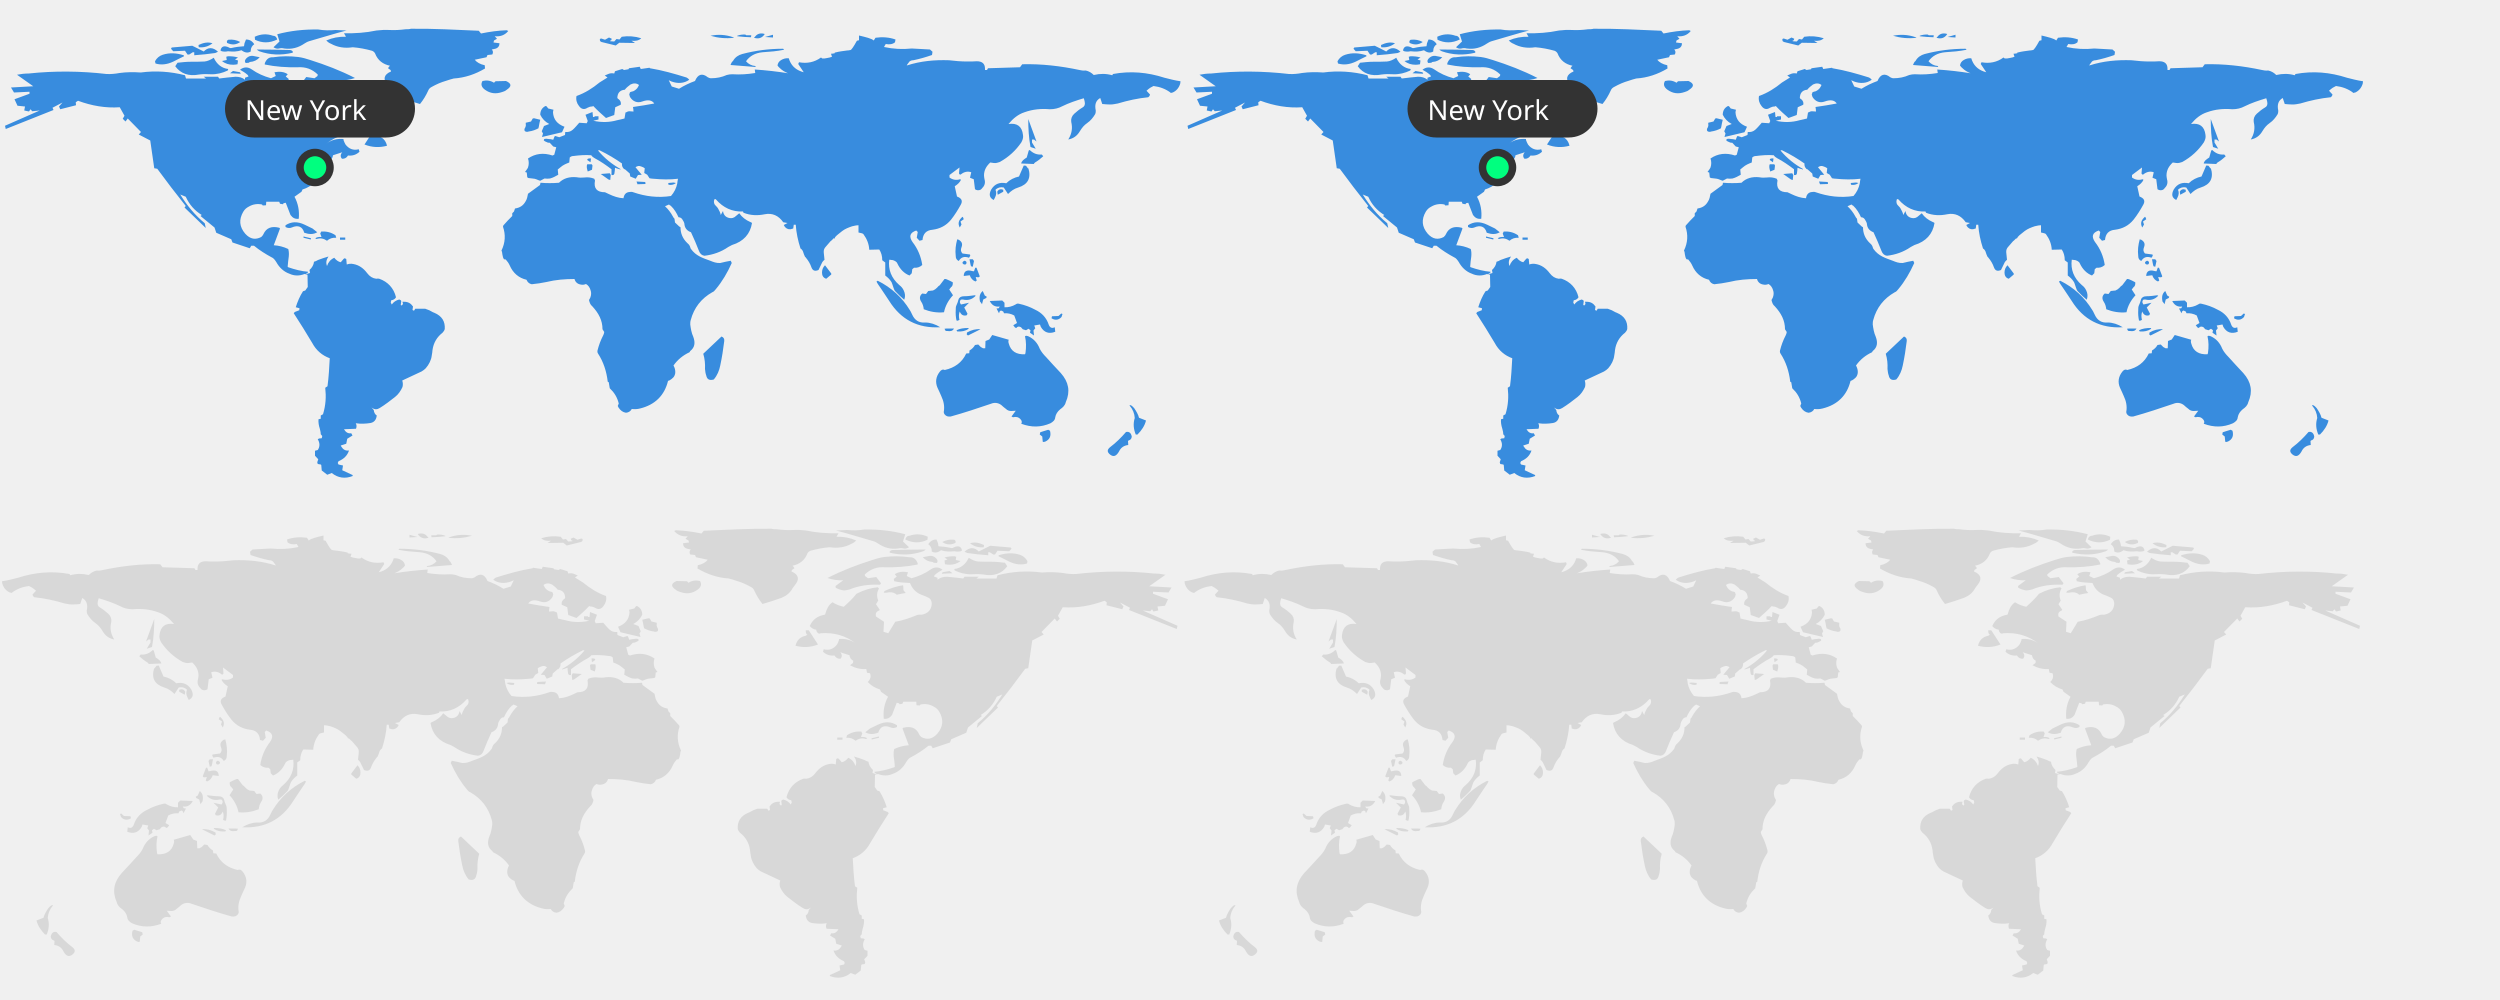
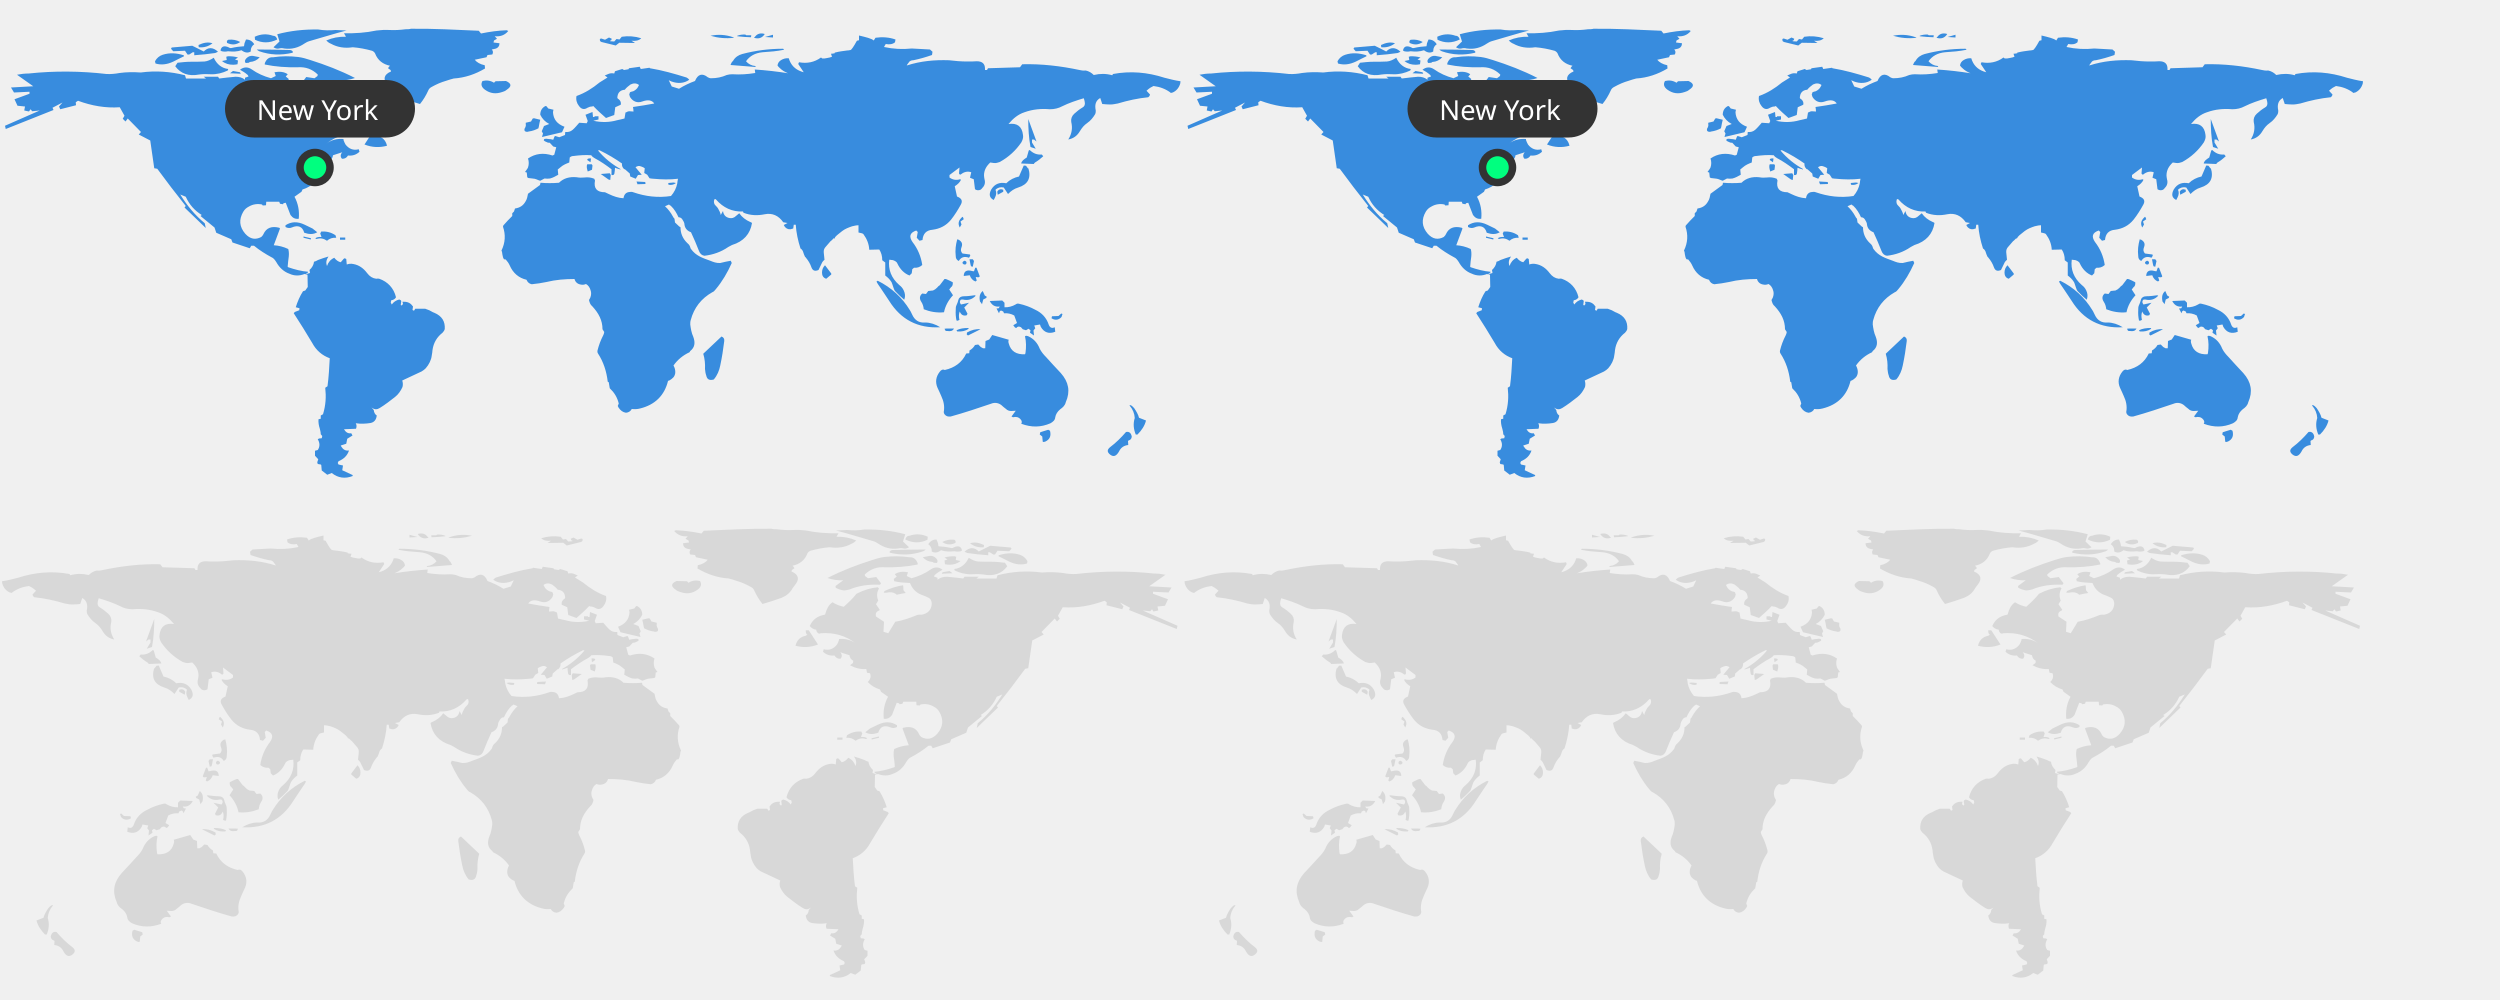
<svg xmlns="http://www.w3.org/2000/svg" xmlns:xlink="http://www.w3.org/1999/xlink" x="0" y="0" width="1000" height="400" viewBox="0 0 1000 400">
  <defs>
    <path id="continents" d="M136.4,19.7c-2.8-0.1-5.4,0.4-7.9,1.5c0.5,0.5,1.1,1,1.9,1.3c2.5,1.4,5.5,1.9,8.7,1.4c2.6,0.2,5.2,0.7,7.7,1.4c0.5,0.2,0.9,0.5,1.2,1c1.1,2.9,3.2,4.4,6,5c-0.3,0.2-0.5,0.5-0.8,1c0,0,0.1,0.1,0.2,0.1c0.2,0.2,0.5,0.4,0.7,0.5c0.2,0.2,0.3,0.4,0.3,0.7c-2.9,1.2-3.3,3.1-1.4,5.4c0.3,0.4,0.6,0.8,0.9,1.2c1,1.9,2.5,3.1,4.4,3.9c2.5,0.9,5.2,1.8,7.7,2.5c1.3-1.6,2.4-3.4,3.3-5.4c0.3-0.8,0.9-1.2,1.5-1.5c1.8-1,3.6-1.8,5.7-2.4c1-0.3,2-0.7,3-0.9c4.5-0.3,8.6-1.7,12.5-4l-0.1-1.3c-1.9-0.4-3.2-1.2-4-2.2l4.7-1l0.4-0.9l1.9-0.2c0.1-0.2,0.2-0.3,0.2-0.5c0.2-0.5,0-1.1-0.4-1.5c0.5-0.1,0.9-0.2,1.4-0.3c1.1-0.3,1.7-1.1,1.7-2.2l-2.4-0.3l0.2-0.8l1.2-0.7l-0.9-1c2.2,0.2,4-0.4,5.4-2.1l-0.6-0.3c-3.4,0.1-6.9,0.6-10.3,1.3l-0.9-1.1c-9.2-0.4-18.1-0.9-27.1-0.8c-0.7,0.2-1.5,0.2-2.2,0.2c-2.2,0.3-4.3,0.4-6.4,0.3c-1.8-0.1-3.5,0-5.2,0.2c-4.3,0.9-8.6,1.2-13,1.1L136.4,19.7zM233,68.6l-0.1,0.4l1.3,0.9l0.2-1.5C233.8,68.3,233.3,68.4,233,68.6zM196.2,37.5l-0.6,0.6c-1.4-0.9-3-1.1-4.6-0.7c-0.8,1.3-0.4,2.5,1,3.5c2.1,1.5,4.3,1.8,6.9,0.9c0.7-0.2,1.2-0.4,1.8-0.9c2.1-1.4,1.9-2.5-0.3-3.5L196.2,37.5zM242.1,77l0.2-2l-0.4-0.7l-3.6,0.3l3.1,2.2L242.1,77zM268.4,78.2l-1-0.2l-2.1,0.2l0.1,0.7C266.5,79.1,267.5,78.9,268.4,78.2zM122.1,29c-1.5-0.5-3.2-1-4.8-1.2c-3.3-0.4-6.7-0.4-10,0.1c-1.6-0.1-2.6,0.6-3.3,2.2c-0.1,0.2-0.1,0.4-0.1,0.7c4.3,0.9,8.8,1.2,13.2,1.1c3.1-0.2,5.7,0.7,8,2.9l-0.1,0.6l-1.2,0.9l-3.3-0.5l-1.9,2.5l0.4,0.6c4.3-0.2,8.4,0.3,12.2,1.9c0.8,0.2,1.4,0.3,2.2,0.4c1.2-0.2,2.3-0.5,3.3-1.1l0.1-0.7l-3.1-2.3c2.2,0.1,4.3-0.2,6.3-0.9C134.2,33.2,128.1,30.9,122.1,29zM256.1,77.8l-3.5-0.2l0.4,1.1l3.2-0.1L256.1,77.8zM148.5,58.4c0.2-0.3,0.2-0.9,0.2-1.3h-1.2l-3.7,5.7c3,1.2,6,1.3,9,0.5c-0.5-2.2-1.9-3.6-4.1-4c-0.2-0.1-0.4-0.3-0.6-0.4v-0.2C148.3,58.9,148.4,58.6,148.5,58.4zM88.9,22.2c2,0.9,3.6,0.7,5.2-0.4c-1.5-0.8-3-1.1-4.8-0.9c-0.4,0.2-0.7,0.6-0.5,1.1C88.7,22,88.8,22.1,88.9,22.2zM89.2,25.5c1.9,0.2,3.6,0.2,5.4-0.4c1.3,1,2.5,1.2,3.7,0.5v-0.3c0-1.2,0.6-2.1,1.4-2.6c-0.8-1.3-1.9-1.9-3.3-1.9l-0.6,1.5l-0.2,1.2c-1.7,0.1-3.3,0.3-5,0.7c-0.3,0.1-0.8,0-1-0.2c-1.9-0.9-3.1-0.5-3.4,1.2c0.1,0.1,0.3,0.2,0.5,0.3C87.6,25.7,88.3,25.7,89.2,25.5zM109.7,39.5l-0.1,1.6l-0.9,1.1c1.2,0.2,2.4,0.4,3.6,0.7c0.8-0.8,1.8-1,2.9-1c0.8,0.2,1.5,0.2,2.3,0.2l-0.3-0.7c-2.4-1.1-4.8-1.9-7.4-2.3L109.7,39.5zM108.9,20.8c-0.1-0.2-0.1-0.3-0.2-0.5c-0.3-0.7-0.8-1-1.5-1c-2.5-0.9-5-0.7-7.3,0.4l0.1,1.2C102.9,22.3,105.8,22.3,108.9,20.8zM91.3,30.9c0.6,0,1.1-0.1,1.7-0.2l0.2-1.5L92,28.8l1.2-0.8c-1.3-0.4-2.5-0.5-4-0.5c-0.2,0-0.4,0.2-0.7,0.2l0.2,1.3l-1.9,0.4C88.1,30.5,89.6,30.9,91.3,30.9zM115,26.1l0.2-0.3c-0.3-0.6-0.8-0.8-1.3-0.8c-4.3-0.1-8.8-0.2-13.2-0.2c0.3,0.3,0.6,0.5,1,0.7C106,27,110.4,27.2,115,26.1zM97.2,27.8c-1.3,0.9-1.5,1.8-0.9,2.4l1.2-0.1c0.2-0.1,0.3-0.2,0.4-0.3c1.7-0.1,3-0.8,4-1.9l-2-0.4C98.9,27.2,97.9,27.3,97.2,27.8zM107.4,23.9c0.6,0.4,1.3,0.7,2.2,0.5c0.7-0.2,1.3-0.2,2.1,0c3,0.4,5.6-0.3,8.1-2c0.5-0.3,1.1-0.7,1.8-0.9c5-1.4,9.9-3,15-4.3l-4.4-0.2c-2.3,0.2-4.6,0.2-6.9-0.2c-5.7-0.1-11.2,0.5-16.4,1.9l0.9,2.9L107.4,23.9zM330.5,114.8v-0.4l-2.5-3.3c-0.9,0.9-1.2,1.9-1.2,3c0,1.2,0.6,2.1,1.7,2.4L330.5,114.8zM233.1,73.6l1.7-0.7l0.2-1.7l-0.3-0.5h-1.8C232.5,71.6,232.8,72.6,233.1,73.6zM307.2,18.9l-3.2,0.9l3.2,0.2V18.9zM303.9,18.6c-1.5-0.5-3-0.2-3.9,1.1c-0.2,0.2-0.3,0.2-0.4,0.4C301.4,20.7,302.9,20.2,303.9,18.6zM280.5,155.2c0.3,1.5,1.2,2.1,3,1.6c1.4-1.6,2.2-3.6,2.6-5.6c0.7-3.3,1.2-6.5,1.6-9.8c0.1-0.9-0.3-1.5-1.1-1.8l-7.3,6.9c0.6,2,0.8,4,0.7,6.1C280.1,153.6,280.2,154.4,280.5,155.2zM209.5,57.6c1.5-0.2,2.8-0.7,3.9-1.3c0-0.2,0-0.3,0.1-0.5c0.2-1.2,0.4-2.2,0.6-2.9l-2.5-0.6l-0.5,0.1l-0.7,1.2l-2.1,0.5v0.5c0.1,0.6,0,1-0.2,1.4c-0.4,0.5-0.4,1-0.2,1.4C208.3,57.8,209,57.8,209.5,57.6zM217.7,54.6l-2.1,0.8l-0.9,2.1l0.5,0.9l-0.4,1.4l8-1.9l1-2.2c-3-1.1-4.4-3-4.6-5.7c0-0.4,0.1-0.8,0.2-1.1l-2.1-0.5l-0.7-0.9l-0.4-0.1c-1.4,0.7-2.1,1.9-2.1,3.5C214.9,52.5,216,53.7,217.7,54.6zM298.5,19.1h-2l-0.4-0.3c-1.2,0-2.2,0.1-3.2,0.5c0,0,0,0.1,0,0.2c1.9,0.2,3.9,0.4,5.5,0.4L298.5,19.1zM290.2,31l10.1,0.8l-0.2-0.4c-1.4-0.1-2.8-0.8-3.7-1.9c1.5-2.1,3.6-3.3,6.6-3.6c3-0.2,5.7-0.4,8.6-1c-0.1-0.2-0.2-0.4-0.5-0.4c-5.5,0-10.9,0.7-16.2,2.1c-1.5,0.4-2.9,1.3-3.7,2.8C290.6,29.8,290.5,30.4,290.2,31zM238.6,21.8l5.7,1.4l1.4-1.1l6.3,0.1l-1.4-0.9c1.6,0.2,3-0.1,3.9-1c-2.5-0.8-5.2-1-7.8-0.6l-0.9,1.1l-1.2-0.2l-0.9,1l-1.6-0.1l-0.1-0.2c0.2-0.1,0.2-0.1,0.5-0.2l0.2-0.6l-1.1-0.5l-1.6,0.9l-1.5-0.5l-0.4,0.1l-0.2,0.4l0.2,0.6L238.6,21.8zM291.6,20.1c-0.2-0.1-0.2-0.2-0.3-0.2c-3.2-1.1-6.2-1.2-9.1-0.6C285.2,20.2,288.4,20.5,291.6,20.1zM124.9,97.9l-1.9-1.5c-1-0.5-2.1-1-3.1-1.5c-2.9-1.4-5.4-1.3-7.7,0.2v0.7c0.9,0.5,1.8,0.5,2.5,0.2c2.5-1.1,4.3-0.4,5,2.1C121.7,98.8,123.4,98.8,124.9,97.9zM19,48.1l4-2.1l-1.4,1.6l0.5,1.1l6.3-1.6l-0.1-1.2l0.9-0.6c5.4,2,11,3,16.7,2.6l1.9,3.4l-0.7,1.2l1.1,1.1l0.9-1.2l5.3,5.4l-0.9,1l4.6,2.4l1.6,11.1l1.2,0.2c3.6,4.9,7.4,9.9,11.4,14.9L71.8,88l8.5,8.2l-0.4-1.9c-4-3.3-7.1-7.1-9.8-11.5l2.2,0.9c1.4,3.1,3.5,5.5,6.4,7.3l-0.5,0.4l5.6,4.6l0.7,2.1l6,2.6L91,102l6.9,2.3l0.6-1h1.1c2.2,1.8,4.6,3.3,7,4.6c0.8,0.3,1.3,1,1.9,1.9c1.2,2.2,3,3.9,5.3,4.7c1.9,0.9,4,0.9,6,0.1l1.2,0.3l0.1,4.9l-1,1.4l-0.9,0.3c-1.3,2-2.2,4.2-2.9,6.4l1.5,0.4l-0.1,0.8l-1.8,0.7l-0.4,0.5c2.5,3.9,5,7.8,7.4,11.9c1.6,3,4,5,7,6.1c-0.2,3.7-0.4,7.5-0.9,11.2l-0.9,0.6c0.4,3.6,0.2,7-0.9,10.6l-0.9,0.5v1.3l-0.9,0.2c-0.1,1.2,0.1,2.5,0.5,3.7c0.2,0.8,0.4,1.5,0.4,2.3l0.6,0.7l-0.2,0.9l-1.1,0.1l-0.5,0.3c0.9,1.5,0.9,3,0,4.3l-1.1,0.3v2l1.3,1.4l-0.4,1.2l0.2,0.7l1.2,0.2l0.2,0.2l0.2,2.2l2.2,1.7l1.8-0.7c2.5,2,5.3,2.4,8.4,1.2L139,195l-4.1-1.9l0.3-1.9l-1.8-0.4l-0.3-0.6l0.3-0.7c2.1-0.9,3.5-2.2,4.2-4.3c-1.4,0.2-2.4-0.4-3.1-1.6c-0.1-0.1-0.1-0.2-0.2-0.4l2.2-0.7l0.4-2l2.1-1.3l-0.5-0.9c-1.3,0.2-2.2-0.4-2.9-1.6l4.8-0.2c0.3-0.8,0.3-1.5-0.1-2.2c2.1,0.3,4,0.2,5.9-0.1c1.5-0.3,2.3-1.3,2.5-3c-0.8-0.5-1.1-1.3-1.2-2.2l-0.9-1c1.2,0.9,2.2,0.9,3.3,0.2c2.1-1.3,4.2-2.9,6.1-4.4c1.4-1.1,2.3-2.5,3-4c0.2-0.9,0.2-1.6-0.1-2.6c2.5-1.2,5.1-2.4,7.7-3.6c0.7-0.4,1.2-0.8,1.7-1.3c1.3-1.5,2.2-3.3,2.4-5.1c0.2-0.8,0.2-1.5,0.3-2.2c0.4-2.9,1.8-5.2,4-6.9c0.4-0.4,0.8-1,0.9-1.5c0.2-3-1.1-5.2-4.2-6.5c-0.7-0.2-1.3-0.7-2-1l-1.6-0.6h-4l-0.5,0.8l-0.6-0.3l0.2-1.4c-0.9-1.3-2-1.9-3.6-1.9H159l0.2,0.9l-0.5,0.6l-0.4-0.2l0.2-1.6l-0.2-0.3l-0.6-0.3c-1.2,0.3-2.2,0.9-3,2l-0.4-0.8l0.2-0.9c0.9-0.1,1.5-0.5,1.9-1.2c-0.9-3.7-3.3-6.2-6.7-7.4c-0.3-0.1-0.8-0.1-1.2,0c-1.5-0.2-2.6-0.9-3.6-2.2c-1.5-2-3.3-3.3-5.6-3.7c-0.9-0.2-1.8-0.1-2.6,0.2l-0.2-2.2l-0.6-0.3l-0.4,0.2l-1.2,1.4c-1-0.2-1.9-0.9-2.6-1.8c-1.5,0.7-2.4,1.8-2.9,3.3c-0.5-1.3-0.3-2.5,0.6-3.8c-1.4,0.4-2.9,0.9-4.2,1.4c-0.5,0.3-1.1,0.6-1.6,0.7c-0.1,1.2-0.8,2.4-1.8,3.3l0.2,1.2l-2,0.6l1.1-0.7l0.1-0.4c-2.6-0.2-5.3-0.9-7.9-1.8c-0.2-0.1-0.3-0.3-0.2-0.6c0.1-1.2,0.2-2.3,0.4-3.6c0.1-1,0.1-2.1-0.2-3.1c-1.9-0.9-3.9-1.4-5.8-1.5l2.5-6.7l-0.3-0.3c-3.1-0.8-5.2,0.1-6.3,2.5c-0.2,0.5-0.6,0.9-0.9,1.2c-2.3,1.2-4.4,0.9-6.4-1.3c-2.4-2.8-2.6-5.7-0.8-8.8c0.6-1,1.3-1.6,2.3-2.1c1.5-0.9,3.4-1.2,5.2-0.8l0.3,0.4l1.3-0.1l0.1-1.4h5.2l0.3,0.8l1.2,0.2l0.2-0.4l0.9-0.2c0.7,1.6,1.2,3.3,1.9,4.9c0.9,1.2,1.9,1.7,3.3,1.5c0.3-3.1-0.2-6-1.7-8.8l2.8-2l0.4-0.9c1.9-0.6,3.5-1.5,4.9-3c-1.1-1.1-1.4-2.2-0.9-3.5l1.2-0.2l0.3-1.5c2.3,0.2,4.5-0.4,6.5-1.5l-1.2-0.9l-0.1-0.9c0.9-0.5,1.4-1.2,1.5-2.2l3.7-1.2c-0.8,0.9-0.8,1.9-0.1,2.6c1,0.1,1.9-0.4,2.4-1.3c1.8,0.2,3.3-0.3,4.6-1.5l-0.3-1c-2.2,0.6-4-0.2-5.3-1.9c-0.3-0.6-0.6-1.1-0.8-1.8v-0.4c-2.5-0.2-4.8,0.3-6.9,1.9c4.2-3.3,9-4.6,14.3-4.2c0.2,0.2,0.5,0.2,0.8,0.1c0.5-0.3,0.9-0.9,0.9-1.5c1.2-0.2,2-0.7,2.6-1.5c-1.1-2.5-3-4-5.9-4.5c-0.2,0-0.2-0.1-0.3-0.3c-0.6-2.1-1.3-3.6-2.9-4.7c-1.4,0.9-3,1.5-4.5,1.8c-1.9-1.7-3.6-3.3-5.1-5.2c-2.9-1.5-5.6-2.3-8.5-2.6l-0.5,0.5c0.9,1.5,1,3.2,0.3,4.8l0.9,1.5l-1.5,2.2l0.2,0.3c1.2,0.4,1.6,1.2,1.3,2.4l-3.2,2.1l0.2,4l-1.9,0.6l-2.8-4.6c-3-0.5-5.8-1.5-8.5-2.6c-0.5-0.2-1.2-0.3-1.9-0.2c-2.6-0.4-4-1.9-4.2-4.3c0-1.2,0.4-2.1,1.5-2.6c0.9-0.4,1.9-0.9,2.9-1.2c2.1-0.9,3.5-2.5,4.3-4.6c2.1-0.1,4.2-0.2,6.3-0.7l0.2-0.9l-1.2-1l0.8-0.9c-1.4-1-3.3-1.2-5.3-0.8l0.5,1.5l-1.9,0.9c-2.9-0.8-5.4-1.9-7.8-3.6c-1.5-1-3.1-1-4.6,0.2c1.1,0.6,2.1,1.2,3.1,2.1c0.1,0.2,0.2,0.3,0.3,0.6L96,36.1v0.8c-1.1-0.9-2.3-1.2-3.8-1.2c-2.2,0.2-4.3,0.4-6.5,0.7l-0.5-0.7h-5.7l0.9,0.7h-8L72,35.1c-5.8-1.5-11.8-1.9-17.7-1.1c-2.8-0.2-5.6-0.2-8.5,0.2c-1.6,0.3-3.4,0.5-5.2,0.4c-10.3-1.2-20.8-1.3-31.1-0.2c-1.6,0-3.3,0.2-4.7,0.5l6.5,4.6l-8.9,0.5l1.2,2l6.2-0.3v0.8l-6,2.2L5,47.3L8,47.6l-0.3,1.6l1.9,0.4l0.6-0.9l0.7,0.8l3-0.3L0,55.3l0.3,1.3l19.1-7.6L19,48.1zM67.4,29.6c1.3-0.7,2.8-1.4,4.2-2.1l-0.1-0.4c-2.9-0.9-5.6-1.1-8.4-0.2c-1.3,0.4-2.4,1.3-3.1,2.6l0.2,0.9C62.5,31.1,64.9,30.8,67.4,29.6zM83,22.3C83.2,22.3,83.2,22.3,83,22.3c-1.9-0.6-3.7-0.2-5.6,0.7l0.1,0.9C79.5,24.1,81.4,23.6,83,22.3zM79.8,29.6c-1.9,0.1-3.5,0.1-5.4,0.1c-1.9,0-3.6,0.2-5.4,0.4l-0.9,1.4c2.2,3,5.4,4.1,9.6,3.3c1.5-0.2,3.1-0.2,4.6-0.1c2.4,0.1,4.7-0.5,6.8-1.5l0.2-0.6c-2.6-0.3-4.6-1.9-5.8-4.5C82.3,28.9,81,29.5,79.8,29.6zM94,33.9l-2.8-0.5l-1.2,0.9l4.3,0.2L94,33.9zM72,25.3l1,1.5h0.7l1.4-0.9h0.6v1.2c2.9-0.2,5.7-0.5,8.4-0.9c0.4-0.2,0.7-0.3,1.1-0.5c-2-1.9-4-1.9-5.7-0.1c-1.5-0.8-3-1.5-4.6-2.3L66.7,24l-0.3,0.5l0.9,1L72,25.3zM134,100.9h2.1V100H134V100.9zM119.4,100.1l2.9,0.7l0.1-0.5l-3-0.7V100.1zM128.8,101.3c1-0.9,2.2-1.3,3.7-1.2l-0.3-1c-1.8-1.2-3.6-1.6-5.7-1.5l-0.4,0.8l0.5,1.4c-1.1-0.1-1.9,0.1-2.5,0.5l0.5,0.3C126.2,100.1,127.5,100.4,128.8,101.3zM417.3,176.9c-1.1,0.3-2.2,0.7-3.2,1l-0.2,0.9l1,0.8l0.2,2.1l0.4,0.1c0.2-0.1,0.5-0.1,0.7-0.2c1.8-0.9,2.3-2.3,1.8-4.3L417.3,176.9zM399.3,80.9c-1-0.4-1.9-0.2-2.4,0.8l0.2,1.2l2.2-1.2V80.9zM422.6,131.8l0.4-1.2l-0.5-0.2l-1.1,1l-2.6,0.1l-0.2,0.8C420,133.2,421.4,133.1,422.6,131.8zM411.6,60.8l1,0.8l-3.3-9c0,3.7,0.2,7.5,0.9,11.2l2.1,0.7l-1.5-2.5v-1.2L411.6,60.8zM417.5,134.9c-0.9-2.8-2.8-4.8-5.4-6c-2-1.1-4.2-1.9-6.5-2.4c-0.4-0.1-0.9-0.1-1.2,0.2c-1.5,0.9-3.2,1.3-4.6,1.2v-1.8l-0.9-0.9l-5,0.2c0.8,1.6,2.1,2.5,4,2.2l-0.4,0.7l-0.9,0.1l1,1.9l0.3-0.8l0.5-0.3l0.9,0.4l0.3,0.7c1.4-0.1,2.9,0.2,4.1,0.9l1.1,3l-1.5,0.9l0.7,0.9l0.5,0.2c0.5-0.7,1.2-0.7,1.9-0.3c0.2,0.2,0.4,0.4,0.7,0.8l1.3,0.4l1-0.6l0.8,0.6l-0.2,1l1.6,1.1l-0.2-2l0.7-0.9l-0.4-1.1l2.3-0.4c0.1,0.2,0.2,0.5,0.3,0.9c1.3,2.3,3.3,3,5.8,2l-0.2-1.8C418.9,136.4,418,136.2,417.5,134.9zM400.5,78.3c-2.6-0.5-4.6,0.2-6,2.5c-1,1.9-0.8,3.3,1,4.2c0.2-0.3,0.3-0.7,0.5-1c0.5-1,0.7-2,0.2-3.1c0.9-0.9,2.1-1.2,3.3-0.9l1.7,2.6c1.2-1.2,2.4-2.1,4.1-2.6c3.8-1.2,5.3-3.7,4-7.9v0.4l-0.9-1.2l-0.9-0.1l-1.9,4.4C403.7,76,401.9,76.9,400.5,78.3zM451.7,168.3c-0.9-1-1.4-1.4-1.9-1.2c0,0.1,0.1,0.2,0.1,0.2c1.2,1.4,1.9,3.1,2,4.9c-0.7,2.2-0.5,4.4,0.4,6.6h0.7c1.6-1.6,2.9-3.5,3.4-5.6l-2.8-1.1C453.3,170.8,452.5,169.5,451.7,168.3zM470.2,37.5c-2.2-0.3-4.4-0.9-6.4-1.4c-6.8-2.2-13.6-2.8-20.6-1.5l-0.3,0.5c-2.5-0.7-4.8-0.7-7.4-0.1c-0.9-0.9-1.9-1.5-3.2-1.8c-0.9,0.1-1.8,0-2.5-0.2c-7.5-1.6-15.2-2.5-22.9-2.3l-0.9,1.2l-12.8,0.4l-0.4,0.7h-0.8v-0.5c0-2-1.1-3-3.3-3c-1.2,0.1-2.5,0.1-3.7,0.1c-2.5,0-5-0.2-7.4-0.5c-5.7-0.2-11.4,0.3-16.9,2.1c0.1-0.2,0.2-0.5,0.5-0.8c0.2-0.3,0.4-0.5,0.6-0.8c0.5-0.4,1-0.5,1.5-0.5c2.5-0.5,4.9-1.2,7.5-2.1l0.2-1.3l-1-0.9c-2.4-0.2-4.8-0.2-7.3-0.4c-3.7,0.4-7.4,0.2-11.1-0.6l0.7-1.2c1.5,0.3,2.8,0.1,3.7-0.7l0.2-1.1c-2.5-0.9-5.3-1.1-8-0.7l-0.7,1.1c-0.8-0.8-3.4-1.4-5.9-2v1.9c-0.6,0.1-0.9,0.2-0.9,0.3c-1.3,2.4-2.2,3.6-2.5,3.6c-0.5,0.1-0.9,0.2-1.4,0.2c-1.5,0.2-3.2,0.4-4.7,0.8c-0.1,0-0.2,0-0.2,0v0.3c-0.6,0.1-1,0.2-1.5,0.2l0.4,1.2c-0.5,0.2-1.2,0.4-1.9,0.5c-0.7,0.2-1.3,0.2-2,0.2l-0.5-0.4c-2.6,1.9-5.6,2.5-8.8,1.9l-0.3,0.7l2.2,3.3c-0.3-0.1-0.7-0.2-1-0.3c-2.5-0.9-4.2-2.6-5-5.3c-1.1-0.1-2.2,0.2-3,0.7c-0.9,0.5-1.4,1.3-1.5,2.2c0.3,0.4,0.6,0.8,0.9,1c1,1,2.1,1.6,3.3,2.1c-4.3-0.7-8.8-1.2-13.3-1.5l0.2,1.4c-3.1,0.5-6,0.7-9.2,0.5c-0.8,0-1.4,0.1-2.2,0.3c-2,0.9-4.1,1.3-6.3,1.3c-0.5,0-0.9-0.2-1.3-0.4c-2.2-1.8-4-1.2-5.1,1.5c-2.2,0.8-4.3,1.8-6.4,3.1l-2.9-0.9l-1.2-2.5c0.4,0.2,0.8,0.3,1.1,0.5c2.5,0.9,5,0.8,7.1-0.7c-0.3-0.4-0.7-0.7-1.1-0.9c-4.8-1.5-9.7-2.9-14.6-3.7l-0.2-0.2l-3.5,0.5l-0.4-0.9l-4.3,0.6l-0.2,0.4l-1.8,0.3l-0.7-0.4l-2.9,0.9l-0.3,0.9c-0.9-0.2-1.8-0.1-2.4,0.2c-0.4,0.2-1,0.4-1.4,0.6l1.1,0.8l-3.2,2c-2.8,2.3-5.8,4.2-9.2,5.4c-0.3,1.5,0.1,2.9,1,4c1,1.4,2.2,1.5,3.4,0.7c0.6-0.3,1.1-0.5,1.9-0.5c0.2-0.2,0.6-0.2,0.6,0c1.5,1.6,3.3,3.2,4.9,4.6l3.3-1.2l0.4-3.1l2.2-1c0.2-0.9-0.1-1.6-0.8-2.2c-0.5-0.2-0.7-0.6-0.5-1.2c0.2-1.5,1.2-2.5,2.9-2.6c0.7-0.9,1.5-1.5,2.3-2.1c1.2-0.6,2.4-0.6,3.4,0.2c-0.1,0.2-0.2,0.4-0.3,0.6c-0.4,0.9-1.2,1.5-2,1.9c-0.5,0.1-0.9,0.2-1.3,0.4l-0.3,0.9c0.1,0.4,0.2,0.8,0.3,1c1.2,1.9,3,2.5,4.9,1.8c2.2-0.8,3.9-0.6,4.8,0.8c-2.8,0.5-5.5,1-8.5,1.4c0.1,0.6,0.2,1.3,0.2,1.9c0-0.1,0-0.1-0.2-0.1c-0.5,0-1-0.1-1.5-0.1c-0.3,0-0.5,0.1-0.8,0.2c-0.2,0.2-0.5,0.2-0.7,0.3l-0.4,2.4c-0.9,0.2-1.9,0.5-3,0.7c-3.2,0.9-6.3,0.9-9.5,0.2l2.1-0.5v-1.3h-1.4c-0.1,0-0.2,0-0.2,0.1c0,0.1,0,0.2-0.1,0.2h-0.3c0,0-0.1,0-0.2,0c-0.1-0.8-0.1-1.3-0.2-2l-2.8,1.1l0.9,2.5l-0.4,0.9l-3-0.2c-0.9,1-1.6,1.9-2.6,2.8c-0.9,0.8-1.9,1-3,0.9L224,59l-2.3,0.9l-1.6-0.5l-0.3,0.2l-0.5,1.3c-0.8-0.2-1.4-0.3-1.9-0.3c-0.3,0-0.5-0.1-0.8-0.1c-0.3,0-0.5,0-0.9,0.1l-0.2,0.5c0.1,0.2,0.2,0.2,0.3,0.3c0.2,0.2,0.6,0.3,0.8,0.4c0.2,0.1,0.2,0.1,0.4,0.2c0.3,0.1,0.6,0.1,0.9,0.1l1.4,1.5l1.2,0.3l-0.8,3l-0.7,0.3c-3.6-1.2-6.9-0.8-9.8,1.2c0.4,1.2,0.4,2.4,0,3.6c-0.2,0.5-0.8,1.2-1.2,1.8l0.7,0.2l0.2,1.9l0.4,0.3c0.9,0.1,1.6,0.2,2.5,0.3c0.9,0.2,1.5,0.6,2.3,0.8l1.7-0.9c0.7,0.1,1.4,0.1,2.2,0c1.2-0.3,2.2-0.9,3.3-1.5l-0.2-2.1c0.3-0.2,0.7-0.6,1.1-0.9c1-0.9,2.2-1.4,3.5-1.9l0.2-2c0.4-0.4,0.9-0.6,1.5-0.6c2.3-0.3,4.8-0.5,7.1-0.3c0.4,0.6,0.9,0.9,1.4,1.2c2.3,1.2,4.6,2.8,6.7,4.4V75c0.8,0.2,1.2-0.2,1.2-0.9c0.1-0.8,0.2-1.3,0.2-2c0.8,0.3,1.4,0.5,2.2,0.7v-0.2c-3.4-1.9-6.4-4.3-9-7.4c0.3-0.1,0.6-0.2,0.8,0c3.1,1.5,6.1,3.3,8.8,5.2c-0.1,0.8,0.1,1.5,0.8,2.2c0.1,0.1,0.2,0.1,0.4,0.1c0,0.1,0.2,0.2,0.2,0.2l1.7,1.5l0.2,1.2l2.2,0.9l0.9-1.5l1.5-0.1l-2.5-3c0.7-0.5,1.4-0.7,2.3-0.3c0.6,0.2,1,0.4,1.4,0.7l-0.2,1.9l1.2,0.7l0.9,1.4c0.5,0.1,1.1,0.2,1.6,0.2c3.2,0.3,6.5,0.4,9.8,0c-0.2,0.7-0.2,1.3-0.3,1.9c-0.4,1.9-1.2,3.5-2.5,5c-5.2,0.8-10.2,0.2-15.1-1.5c-0.5-0.2-1-0.2-1.5-0.1c-1.4,0.1-2.2,1-2.4,2.5c-2.1-0.1-4-0.8-5.7-1.6c-0.6-0.3-1.1-0.5-1.7-0.8c-3.3,0-4.6-1.6-4-4.7l-0.3-0.7c-1.2-0.5-2.5-0.7-4-0.5c-1,0.1-1.9,0.1-3-0.1c-2.9-0.3-5.3,0.4-7.1,2.2c-2.4,0.2-5,0.2-7.4,0l-0.2,0.9l-4.8,3.5c-0.2,1.1-0.4,2.2-1,3.1c-0.9,1.6-2.2,2.5-4.2,2.8l-0.4,1.2l-0.7,0.7v1.1c-1.2,1.2-2.4,2.4-3.5,3.7c-0.1,0.2-0.2,0.2-0.2,0.6c1.1,3.2,0.9,6.4-0.6,9.5c0,0.2,0.1,0.3,0.2,0.5c0.1,0.8,0.2,1.5,0.4,2.2c0.1,0.3,0.2,0.5,0.4,0.8l0.7,0.1c0.7,0.8,1.2,1.5,1.6,2.4c1.3,3,3.6,5,6.7,5.7c0.4,1,1.1,1.6,2.1,1.8c2-0.2,4-0.5,5.9-0.9c3.6-0.9,7.4-1.2,11.2-1.2c0.3,1.2,1.2,2,2.4,2.2c0.8,0.2,1.5,0.1,2.2-0.2c0.9,0.5,1.5,1.4,1.8,2.4c0.4,1,0.3,2.1-0.1,3.1l-0.5,0.9c0.2,0.9,0.5,1.9,1.3,2.5c2.6,2.8,4.1,5.7,4.1,9.2l0.7,1.1c-0.1,0.5-0.2,1-0.4,1.3c-1.1,2.1-1.8,4.1-2.3,6.1c-0.1,0.5,0,0.9,0.2,1.2c2.2,3.4,3.4,7.1,3.9,11.3l0.4,0.2l0.4,2.4c1.8,1.7,3,3.6,3.6,6.1l-0.4,1c0.1,0.2,0.2,0.3,0.3,0.6c0.8,1.2,1.7,1.9,3,2.1c1.1-0.1,1.9-0.7,2.3-1.5c1.1,0.1,2.2,0.1,3.3-0.2c6.1-1.5,9.8-5.3,11.2-11c0.2-0.2,0.4-0.2,0.5-0.2c0.6-0.3,1.1-0.7,1.6-1.2c0.4-0.4,0.7-1.1,0.8-1.8c0.1-1.1-0.2-2.1-0.7-3c1.6-2.3,3.8-4.1,6.4-5.3l0.3-0.5c1.8-1.4,2.1-3.3,1.2-5.7c-0.7-1.5-1-3.3-1.2-4.9c0-0.6,0-1.2,0.2-1.8c1.3-4.9,4.2-8.6,8.6-11.1c0.6-0.2,1-0.7,1.4-1.2c2.6-3.1,4.7-6.7,6.4-10.5l-0.4-0.9c-1.4,0.2-2.9,0.6-4.2,0.9c-1.5,0.1-2.8-0.4-4-0.9c-3-1.1-5.7-1.9-7.7-4.7c-0.2-0.2-0.2-0.4-0.3-0.7c-0.2-0.7-0.6-1.2-1.1-1.6c-1.9-1.8-2.8-3.9-2.8-6.4c-0.2-0.1-0.4-0.2-0.5-0.3l-1.7-1.6l-0.2-1.5c-0.3-0.3-0.6-0.7-0.7-1c-0.8-1.5-1.9-2.9-3.1-4l1.6-0.7c0.2,0.2,0.4,0.4,0.7,0.5c1.4,1.3,2.4,3,3.1,4.6c0.5,0,1.1,0.2,1.5,0.8c0.4,0.7,0.9,1.3,0.9,2.2c0.2,1.5,1.2,2.5,2.6,3c1.2,2.5,2.2,5,3.2,7.5c0.4,1.1,1.2,1.8,2.2,1.9c3.4-0.4,6.6-1.5,9.5-3.5c0.5-0.3,0.9-0.5,1.5-0.8c4.6-1.4,7.3-4.4,8-8.8c-0.2-0.2-0.4-0.3-0.7-0.4c-1.8-0.8-3.3-1.9-4.4-3.5c-0.4,0.3-0.9,0.7-1.2,1c-0.9,0.9-1.8,1.1-2.8,0.9c-1.4-0.3-2.3-1.2-2.5-2.8l-0.9,1.6c-0.1-0.5-0.2-0.9-0.4-1.3c-0.4-0.9-0.9-1.8-1.5-2.3c-0.8-0.7-1-1.5-0.7-2.6l0.4-0.2c0.1,0.1,0.2,0.1,0.3,0.2c2.9,3.3,6.5,5,10.8,4.8l0.2,0.5c2.8,1.1,5.6,1.2,8.5,0.6c3-0.6,5.5,0.5,7.4,3.2l1.7,0.3l-1.5,0.8c0.1,0.1,0.2,0.2,0.2,0.4c0.6,0.9,1.4,1.4,2.5,1.3c0.3-0.1,0.7-0.2,1.1-0.3l0.2-1.5h0.8c0.2,3.2,0.9,6.4,1.9,9.5c0.4,0.2,0.8,0.7,1,1.2c0.2,0.8,0.5,1.4,0.8,2.1c0.2,0.1,0.2,0.2,0.3,0.3c1,1.2,1.8,2.5,2.3,4c0.5,1.3,1.4,1.6,2.8,1c0.5-1.1,1-2,1.5-3.1c0.2-0.3,0.5-0.7,0.9-1c-0.1-1-0.2-1.9-0.3-2.9c-0.1-0.9,0.2-1.7,0.8-2.3c0.7-0.7,1.2-1.5,1.9-2.2c0.6-0.4,0.9-0.9,1.4-1.3v0.4c0.2-0.2,0.4-0.6,0.5-0.8c0.3-0.4,0.9-0.9,1.3-1.2l1.5-1.2c1.2-0.9,2.5-1.4,4-1.9c0.3-0.1,0.9-0.2,1.4-0.3c0.1,0,0.5-0.1,1.1-0.1v2.9c1,0.2,1.9,0.4,2,0.7c1.4,1.9,2.2,4,2.3,6.2l4-0.1c0.8,1.2,1.2,2.6,1.2,4.3l1.2,0.9v5.2c0.9,0.7,1.8,1.5,2.4,2.5c0.2,0.2,0.2,0.5,0.4,0.9c0.2,0.6,0.4,1.1,0.5,1.5c0.2,0.5,0.3,1,0.7,1.4c1.1,1.2,2.3,2.3,3.6,3.4c0-0.2,0.1-0.4,0.2-0.7c0.2-1,0.1-1.9-0.4-3c-0.4-0.9-1-1.6-1.8-2.2c-3.2-2.8-4.5-6.2-4-10.1c0.3,0,0.5,0,0.9,0.1c0.2,0,0.4,0,0.7,0.1c0.2,0.1,0.5,0.2,0.7,0.3c0.4,0.2,0.8,0.6,0.9,0.9c1.1,2.4,2.8,4.1,4.9,4.9l0.9-0.9l0.2-1.6l0.7-0.6c1.2,0.1,2.3-0.2,3.3-1.1c-0.5-3.4-1.8-6.5-3.9-9.2c-1.5-2.2-1.1-3.7,1.5-4.6l0.6,0.6l-0.4,2.3l1.1,1.2l1.2-0.3c0.2-2.5,1.5-3.9,4-4.1c3-0.4,5.4-1.6,7.4-4c1.5-1.9,2.8-4,3.9-6c0.9-1.6,0.3-2.6-1.5-3.3l-0.9-4.1c1.1-0.7,2-1.5,2.5-2.6l-0.4-0.2c-1.5,0.5-3,0.2-4.2-0.7V75l4-3l-0.2,2.4l0.3,0.4h0.4c1.3-1.1,2.8-1.4,4.2-0.9l-0.5,2.2l1.5,0.6l0.5,4c0.8,0.5,1.4,0.5,2.2,0.2c0.3-0.2,0.5-0.4,0.8-0.8c0.9-0.9,1.2-2.1,0.8-3.4c-0.1-0.6-0.2-1.1-0.2-1.5c0-2.1,0.9-3.7,2.5-5.2c0.5,0.1,1,0.1,1.4,0.2c0.9,0.1,1.5-0.1,2.4-0.4c3.6-2,6.4-4.6,8.6-7.8c0.5-0.9,0.9-1.9,0.7-3c-0.4-3.5-2.4-4.9-5.8-4.4c1.8-2.2,3.9-3.9,6.4-4.7c3.3-1.2,6.7-1.5,10.1-1.2c1.9,0,3.5-0.4,5-1.2c2.6-1.3,5.6-2.3,8.6-3.2c0.2,0.5,0.3,1,0.4,1.5c0.2,1-0.1,1.8-0.9,2.2c-1.2,0.7-2.2,1.5-3.3,2.5c-1,0.9-1.4,2.1-1.2,3.3c0.6,2.5,0.2,4.8-1.2,7c2.1-0.4,3.6-1.5,4.7-3.4c0.8-1.3,1.6-2.3,2.9-3.2c1.3-0.9,2.3-2.1,3.2-3.6c0.2-0.5,0.2-0.9,0.2-1.4c-0.5-2.3,0-4,1.8-5l0.8,2.4c1.1,0.1,2.2,0.2,3.2,0.2c1,0,1.9-0.2,3-0.4c4-1.2,8.1-2.1,12.2-2.5l0.5-0.5l0.2-0.6l-1.4-1.5c0.5-0.5,1.1-0.9,1.5-1.2c0.4-0.2,0.9-0.5,1.3-0.7c2.5,0.3,5,1.2,7,2.8c0.2-0.1,0.4-0.2,0.7-0.2c1.5-0.7,2.5-1.9,3-3.6L470.2,37.5zM375.8,136.5l0.4,0.8c0.2,0.1,0.5,0.1,0.8,0.1c1.2,0.2,2.1,0,2.6-1h-2.9C376.4,136.4,376.1,136.5,375.8,136.5zM448.4,177.8c-1.9,2.2-4,4.3-6.4,6.1c-1.2,1-1.2,1.9,0,2.9c1.4,1.1,2.5,0.7,3.6-1.2c0.7-1.5,1.9-2.4,3.7-2.6l-0.1-1.6c0.1,0,0.2-0.2,0.2-0.2c0.8-0.2,1.2-0.7,1.3-1.5C450.5,178.2,449.6,177.5,448.4,177.8zM362.9,130.9c-0.3-0.5-0.5-1.2-1-1.9c-3.1-5.1-7.4-9-12.8-11.7l-0.5,0.3c0.4,0.9,0.9,1.5,1.5,2.4c1.2,1.9,2.5,3.6,3.6,5.4c4.7,7.5,11.5,11,20.4,10.5c-1.9-1.2-4-1.9-6.1-1.9C365.6,134.2,363.9,133.1,362.9,130.9zM407.2,69.1c-0.4,0.4-0.7,0.9-0.7,1.3l5,0.2c0.1-0.2,0.3-0.4,0.5-0.6c1.2-0.7,2.2-1.5,3.3-2.5l-0.6-0.7c-1.9,0.2-3.5-0.5-4.8-1.8l-0.4,0.2l-0.8,2.8C408.2,68.3,407.8,68.6,407.2,69.1zM390.8,126.7l0.5-1.9l1.2-0.6l0.2-0.5l-0.8-0.5l-0.8-1.8c-1.2,1-1.5,2.3-1.1,4.2C390.4,126,390.6,126.4,390.8,126.7zM380.3,107.5c0,0.9,0.4,1.5,1.2,1.9c0.9-1.5,2.2-2,4.1-1.3l0.5-0.8l-0.1-0.5l-3-0.4c-0.7-0.7-0.8-1.5-0.4-2.5c0.5-1.3,0.2-2.2-1.1-3c-0.2,0-0.4-0.1-0.6-0.2C380.3,102.9,380,105,380.3,107.5zM384.8,138l-0.1,0.8l0.5,0.4l5-2.5C388.4,136.5,386.5,137,384.8,138zM379.1,117.9c-0.9-0.5-1.8-0.9-2.5-1.2c-0.2-0.1-0.5-0.1-0.8-0.1l-1.9,2.5c-0.4,0.2-0.8,0.6-1,0.9c-0.6,0.6-1,0.9-1.7,1.2l-1.9,0.2l-0.9,1.2l-1.5-0.2c-1.1,0.9-1.2,2.1-0.4,3.3c0.6,0.9,0.9,1.9,1,3c2.5,1,5.3,1.5,8.1,1.2c0.5-2.6,1.9-5,3.6-6.8l-1.5-2.3c0.2-0.3,0.4-0.5,0.7-0.9C379,119.5,379.2,118.8,379.1,117.9zM383.2,91.9c-0.2-0.1-0.2-0.2-0.2-0.2c-1.5,1.3-2,2.6-1.1,4.3l0.7-1.2l-0.4-1.2l1.3-0.9L383.2,91.9zM380.6,133.2l0.4,0.1l0.7-0.3c0.1-0.1,0.1-0.2,0-0.4c-0.2-1-0.2-2,0.2-3c0.5,1.3,1.4,1.9,2.8,1.5l0.3-0.6l-1.3-2.5l1.9-1.9l-3.2,0.7c-0.1-0.2-0.2-0.2-0.2-0.3c-0.4-0.5-0.3-1.2,0.1-1.6c0.2-0.1,0.5-0.1,0.8-0.1c2.1,0.5,3.7,0,5.2-1.5l-0.4-0.2c-1.4,0.2-2.9,0.4-4.3,0.4c-1.1,0-1.9,0.4-2.2,1.3c-0.2,0.9-0.5,1.6-0.9,2.5c-0.2,0.5-0.2,1-0.2,1.5C380.2,130.5,380.3,131.8,380.6,133.2zM385.8,108.7c0.2,0.9,0.3,1.9,0.6,2.8l0.7,0.2l0.5-2.3l-0.5-0.7H385.8zM373.9,153.7c-1.5,1.9-1.9,4.1-0.9,6.4c0.5,1.2,1.1,2.2,1.5,3.3c1,2.1,1.4,4.2,1,6.4c0,0.3,0.1,0.6,0.3,0.9c0.7,0.9,1.5,1,2.5,0.9c5.4-1.5,10.8-3.3,16.1-5.1c1.4-0.6,2.9-0.4,4.1,0.5c0.7,0.6,1.2,1.1,1.8,1.5c0.7,0.7,1.4,0.9,2.2,0.9c0.5,0,1.2-0.1,1.8-0.1l-1.7,2.3l0.6,0.3c1.2-0.3,2.2-0.1,3,0.8c0.5,0.5,0.7,1.2,0.3,1.8c4,1.5,7.8,1.5,11.7-0.2c1-0.6,1.8-1.2,1.9-2.4c0.2-1.2,0.9-2.3,2-3.2c1-0.7,1.9-1.5,2.2-2.8c1.9-4.3,1.2-8.1-2-11.7c-2-2.1-4-4.3-5.9-6.4c-1-1-1.9-2.1-2.5-3.3c-0.9-2.3-2.4-4-4.6-5c-0.3-0.1-0.7-0.2-0.9-0.2l-0.4,0.2c0.5,2.2,0.5,4.4,0.2,6.6c0,0.2-0.1,0.4-0.2,0.6c-3.4,0.2-5.7-1.2-6.5-4.3c-0.2-0.6-0.2-1,0-1.5l-6.6-1.9l-1.2,1.8l-1.5,0.6l-0.1,2.9h-0.9l-0.9-0.5l-1-1l-1.3,0.2c-0.5,0.9-1.2,1.6-2.2,2.2l-0.1,1.1l-1.2,0.1c-1.7,3.6-4.6,5.7-8.6,6.6C375.1,152.6,374.4,153,373.9,153.7zM385.3,136.2c-1.8,0-3.3,0.2-4.7,0.9l0.3,0.5c1.8,0.1,3.3-0.2,4.6-1.1L385.3,136.2zM388.1,112.1l-0.5,1.4c-0.2,0-0.5,0-0.8-0.1c-2.1-0.6-3.3,0.1-3.3,2l2.4-0.3c0.4,1.2,1.2,2.1,2.3,2.5l0.5-0.4l-0.4-1.3l0.1-0.1c0.9,0.2,1.3,0.2,1.5-0.3l-1.3-3.4L388.1,112.1zM383.9,110.8c0.2,0,0.4,0,0.5-0.2c0.2-0.2,0.2-0.3,0.2-0.5s0-0.4-0.2-0.5c-0.2-0.2-0.3-0.3-0.5-0.3c-0.2,0-0.4,0.1-0.6,0.3c-0.2,0.1-0.3,0.3-0.3,0.5s0.1,0.4,0.3,0.5C383.5,110.8,383.7,110.8,383.9,110.8z" />
    <g id="marker" transform="translate(126,67)">
      <circle cx="0" cy="0" r="6" stroke="#333333" stroke-width="3" fill="#00ff7f" />
      <g transform="translate(-46,-45)">
        <rect x="10" y="10" rx="11.5" width="76" height="23" fill="#333" />
-         <text id="city" x="18" y="26" style="font-family: 'Arial Black', Gadget, sans-serif; font-size: 11px; text-align: center; vertical-align: middle; line-height: 23;" text-anchor="start" fill="#fff">
+         <text id="city" x="47" y="26" style="font-family: 'Arial Black', Gadget, sans-serif; font-size: 11px;" text-anchor="middle" fill="#fff">
          <tspan>New York</tspan>
        </text>
      </g>
    </g>
    <style type="text/css">
    
      .fr {fill:#388cde; opacity:1;}
      .bk {fill:#000000; opacity:0.1;}
    
  </style>
  </defs>
  <g class="fr">
    <use xlink:href="#continents" x="2" y="-5" />
    <use xlink:href="#continents" x="475" y="-5" />
  </g>
  <g class="bk">
    <use xlink:href="#continents" x="-471" y="195" transform="scale(-1,1)" />
    <use xlink:href="#continents" x="-944" y="195" transform="scale(-1,1)" />
  </g>
  <g class="marker">
    <use xlink:href="#marker" x="0" y="0" />
    <use xlink:href="#marker" x="473" y="0" />
  </g>
</svg>
